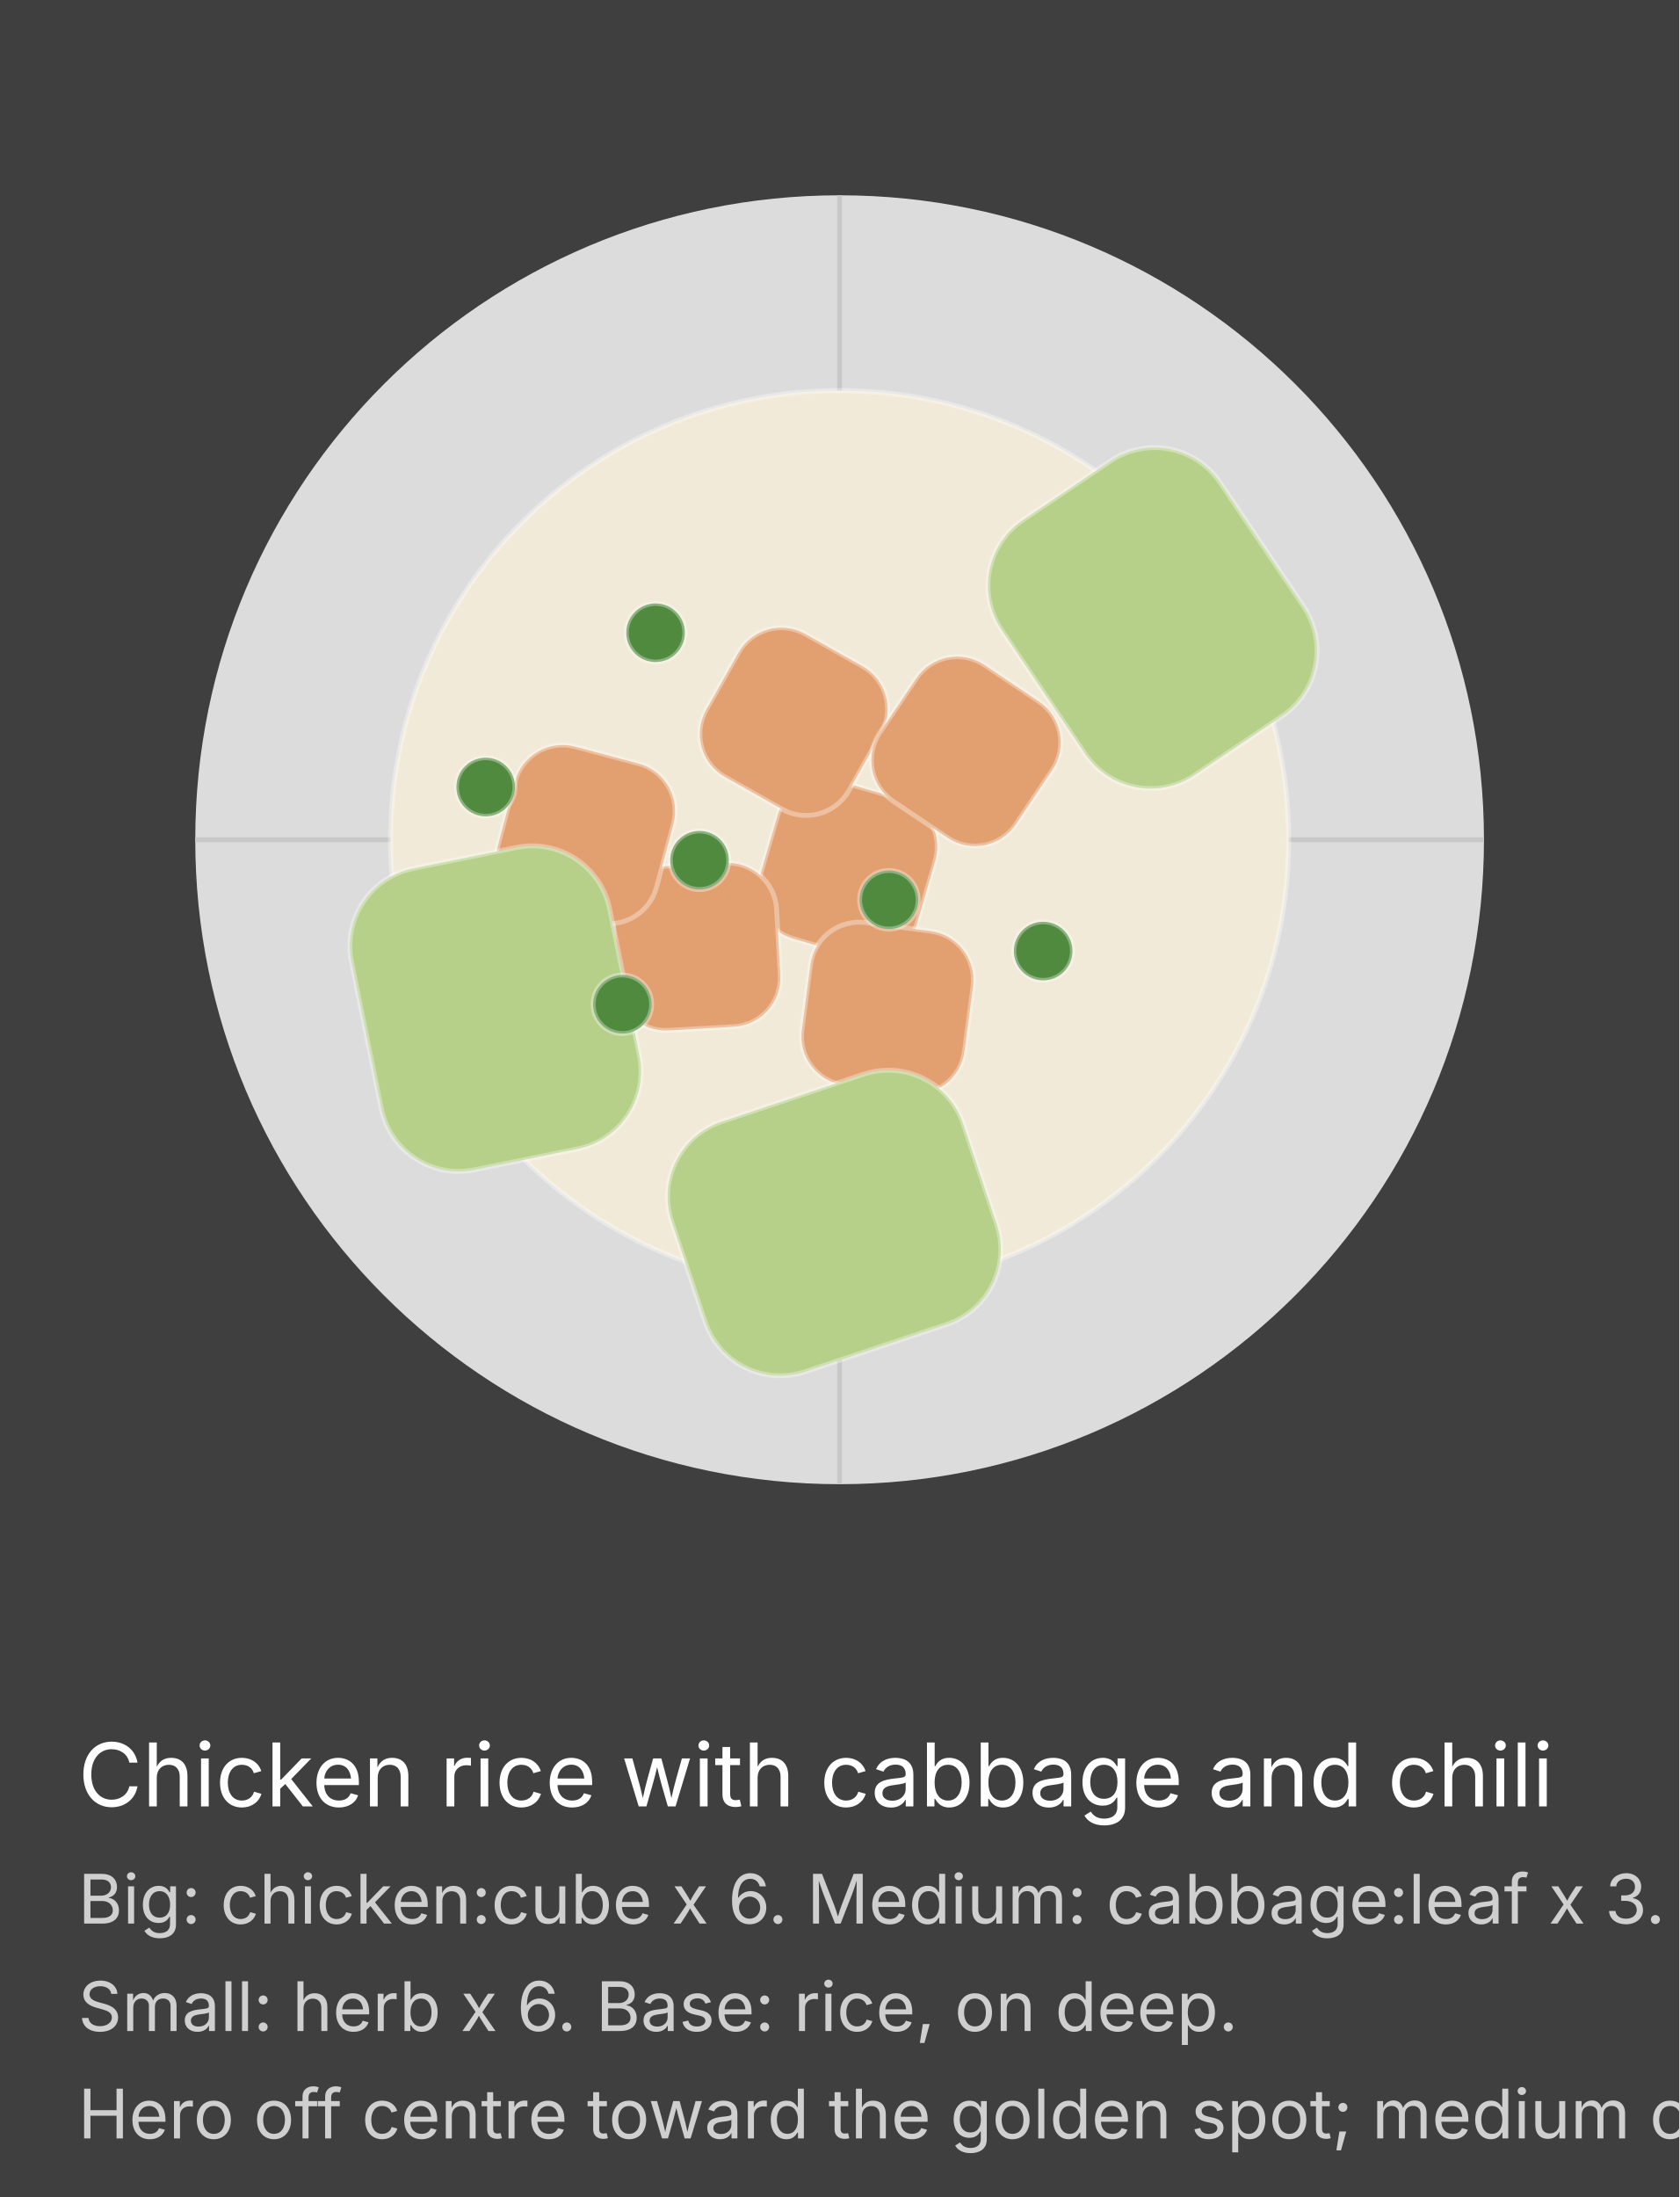
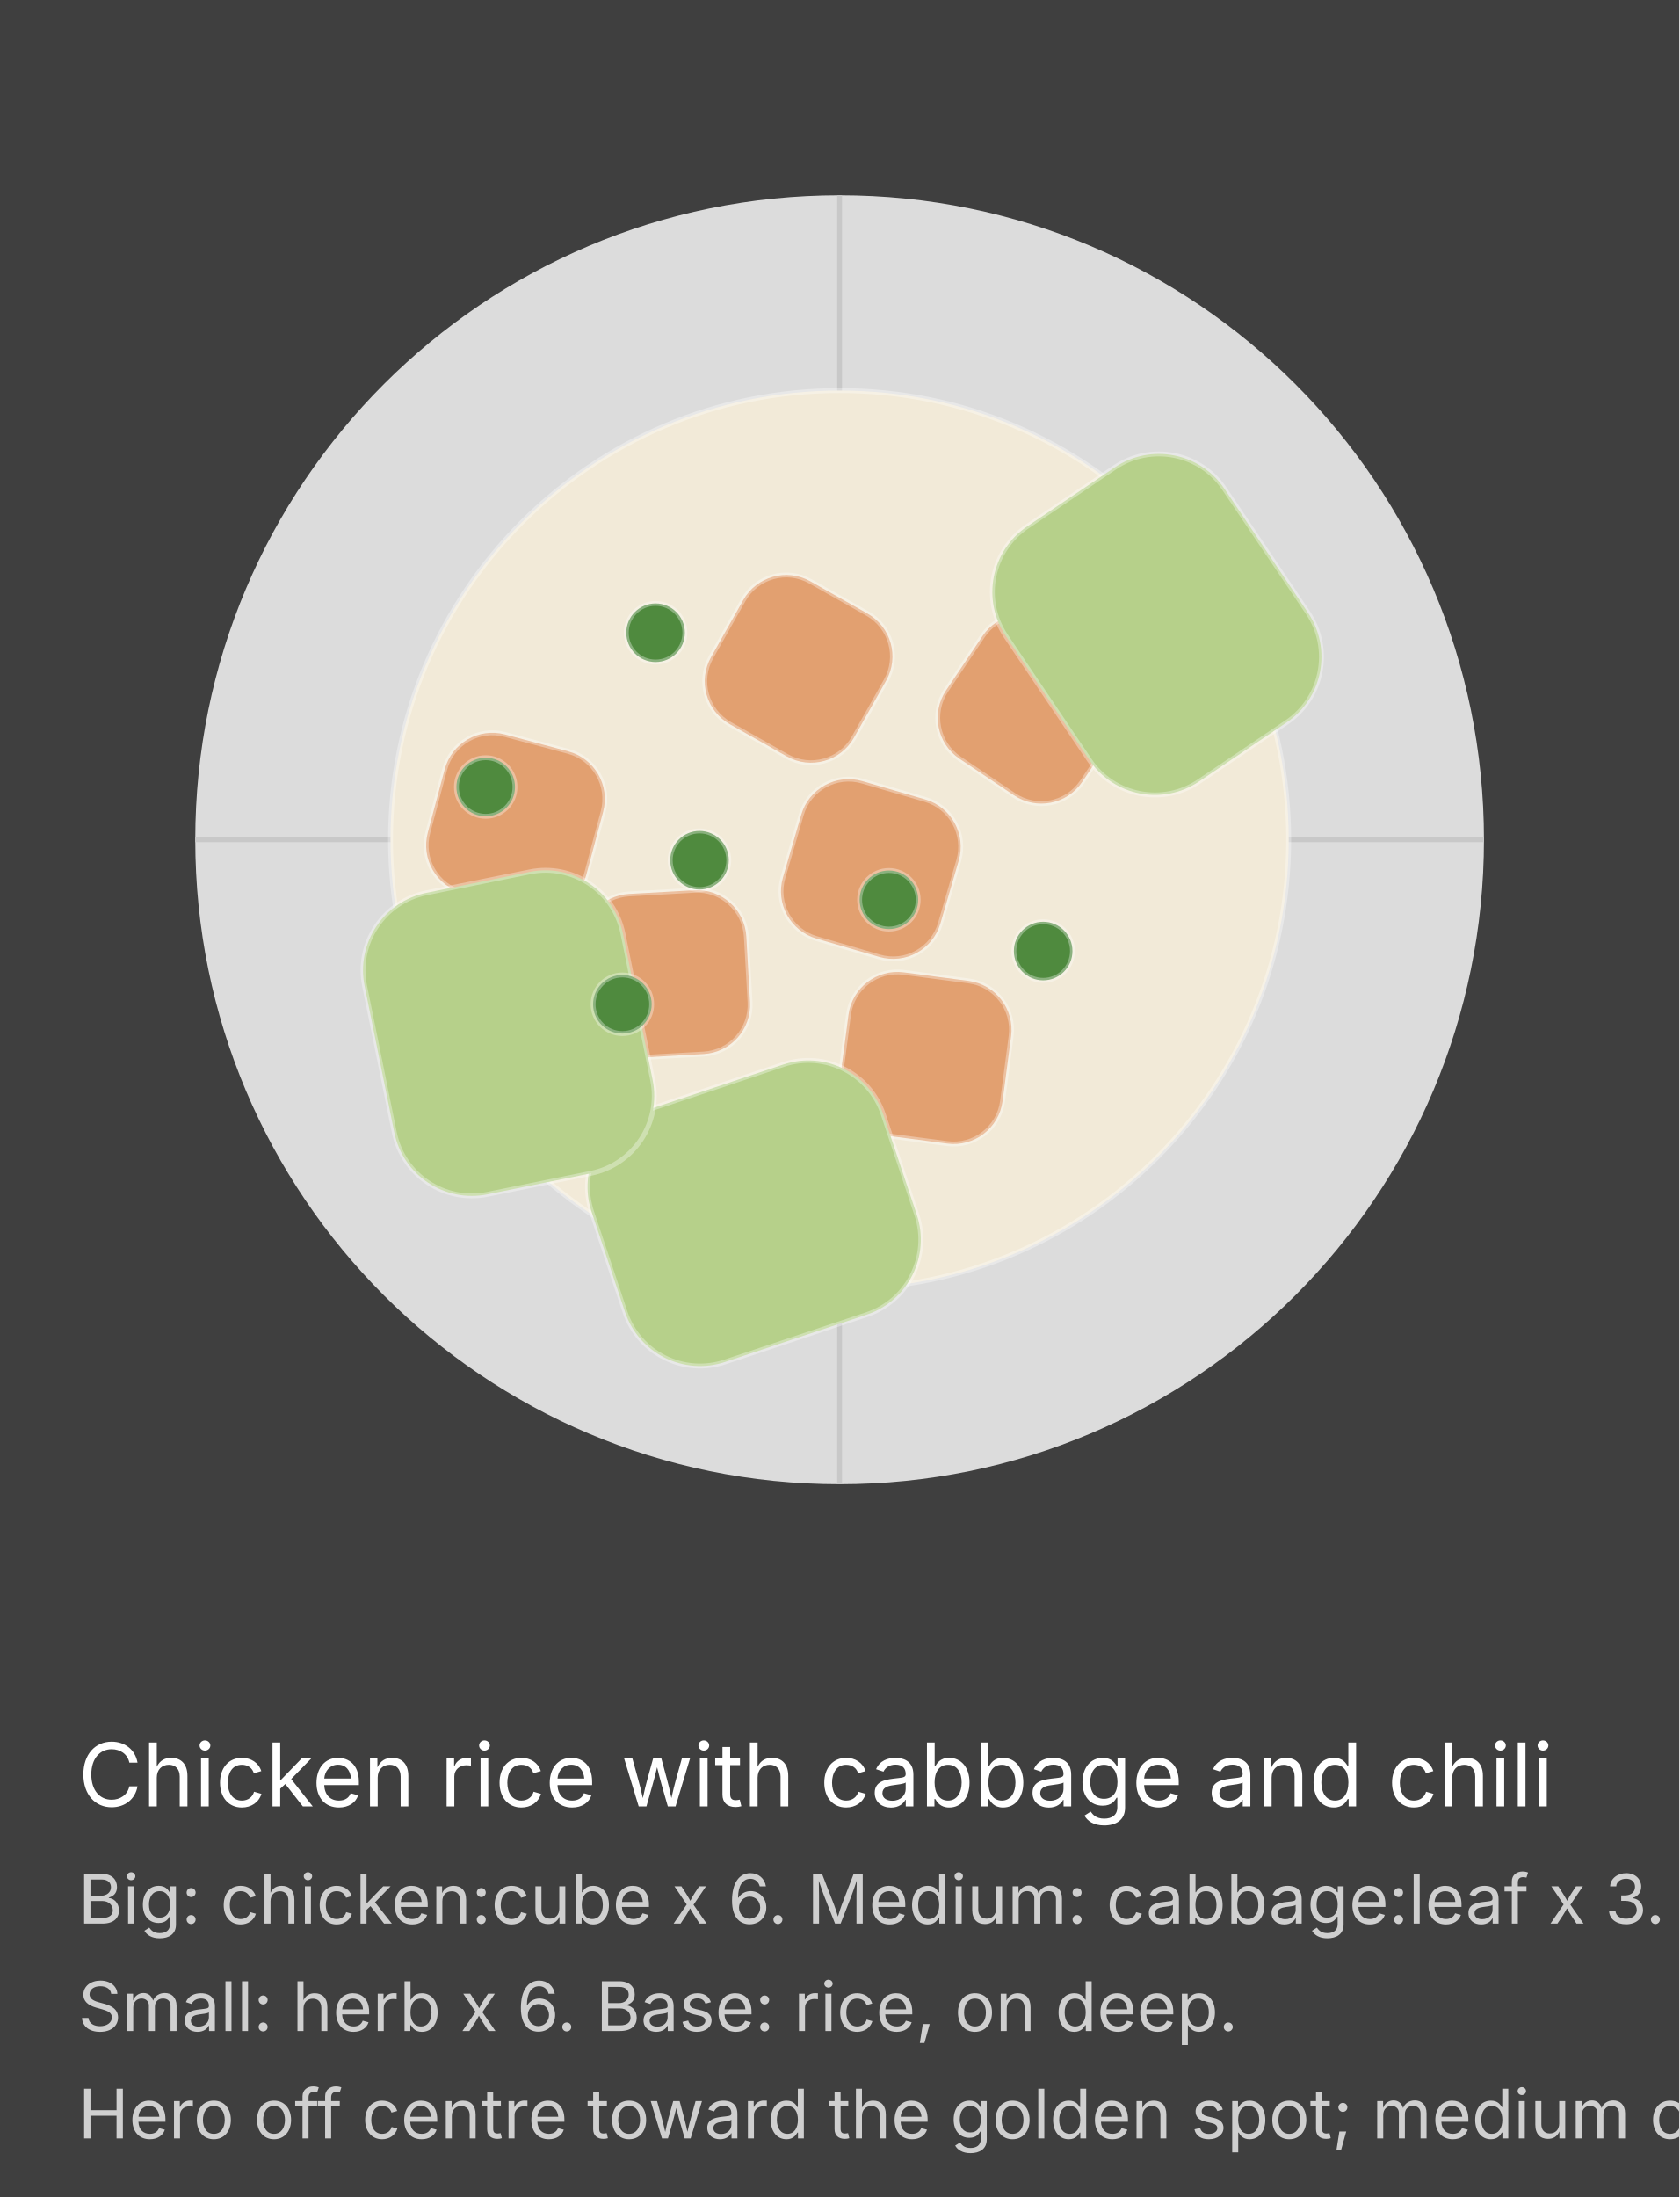
<svg xmlns="http://www.w3.org/2000/svg" width="344" height="450">
  <rect width="344" height="450" fill="#3f3f3f" />
  <circle cx="172.0" cy="172.0" r="132.0" fill="#dcdcdc" />
  <circle cx="172.0" cy="172.0" r="84.0" fill="none" stroke="#bdbdbd" stroke-dasharray="6 6" />
  <circle cx="172.0" cy="172.0" r="81.6" fill="none" stroke="#9fb6d8" stroke-dasharray="3 5" />
  <line x1="40.0" y1="172.0" x2="304.0" y2="172.0" stroke="#c8c8c8" />
  <line x1="172.0" y1="40.0" x2="172.0" y2="304.0" stroke="#c8c8c8" />
  <circle transform="translate(172.0 172.0) rotate(0)" r="92.0" fill="#f2ead8" stroke="#ffffff55" />
-   <rect transform="translate(173.6 178.0) rotate(196.2562)" x="-16.8" y="-16.8" width="33.6" height="33.6" rx="10.1" fill="#e2a070" stroke="#ffffff55" />
-   <rect transform="translate(142.7 193.9) rotate(266.7711)" x="-16.8" y="-16.8" width="33.6" height="33.6" rx="10.1" fill="#e2a070" stroke="#ffffff55" />
-   <rect transform="translate(162.6 147.8) rotate(209.4333)" x="-16.8" y="-16.8" width="33.6" height="33.6" rx="10.1" fill="#e2a070" stroke="#ffffff55" />
-   <rect transform="translate(181.8 206.5) rotate(97.50647)" x="-16.8" y="-16.8" width="33.6" height="33.6" rx="10.1" fill="#e2a070" stroke="#ffffff55" />
-   <rect transform="translate(120.0 170.9) rotate(14.95736)" x="-16.8" y="-16.8" width="33.6" height="33.6" rx="10.1" fill="#e2a070" stroke="#ffffff55" />
-   <rect transform="translate(197.9 153.9) rotate(303.8795)" x="-16.8" y="-16.8" width="33.6" height="33.6" rx="10.1" fill="#e2a070" stroke="#ffffff55" />
-   <rect transform="translate(236.1 126.6) rotate(-33.98)" x="-27.0" y="-31.5" width="54.0" height="63.0" rx="16.2" fill="#b6d08a" stroke="#ffffff55" />
-   <rect transform="translate(170.9 250.5) rotate(71.53198)" x="-27.0" y="-31.5" width="54.0" height="63.0" rx="16.2" fill="#b6d08a" stroke="#ffffff55" />
-   <rect transform="translate(101.5 206.6) rotate(168.5325)" x="-27.0" y="-31.5" width="54.0" height="63.0" rx="16.2" fill="#b6d08a" stroke="#ffffff55" />
+   <rect transform="translate(178.4 178.0) rotate(196.2562)" x="-16.8" y="-16.8" width="33.6" height="33.6" rx="10.1" fill="#e2a070" stroke="#ffffff55" />
+   <rect transform="translate(136.5 199.5) rotate(266.7711)" x="-16.8" y="-16.8" width="33.6" height="33.6" rx="10.1" fill="#e2a070" stroke="#ffffff55" />
+   <rect transform="translate(163.6 137.0) rotate(209.4333)" x="-16.8" y="-16.8" width="33.6" height="33.6" rx="10.1" fill="#e2a070" stroke="#ffffff55" />
+   <rect transform="translate(189.6 216.7) rotate(97.50647)" x="-16.8" y="-16.8" width="33.6" height="33.6" rx="10.1" fill="#e2a070" stroke="#ffffff55" />
+   <rect transform="translate(105.6 168.4) rotate(14.95736)" x="-16.8" y="-16.8" width="33.6" height="33.6" rx="10.1" fill="#e2a070" stroke="#ffffff55" />
+   <rect transform="translate(211.5 145.2) rotate(303.8795)" x="-16.8" y="-16.8" width="33.6" height="33.6" rx="10.1" fill="#e2a070" stroke="#ffffff55" />
+   <rect transform="translate(237.0 127.9) rotate(-33.98)" x="-27.0" y="-31.5" width="54.0" height="63.0" rx="16.2" fill="#b6d08a" stroke="#ffffff55" />
+   <rect transform="translate(154.5 248.5) rotate(71.53198)" x="-27.0" y="-31.5" width="54.0" height="63.0" rx="16.2" fill="#b6d08a" stroke="#ffffff55" />
+   <rect transform="translate(104.2 211.6) rotate(168.5325)" x="-27.0" y="-31.5" width="54.0" height="63.0" rx="16.2" fill="#b6d08a" stroke="#ffffff55" />
  <circle transform="translate(127.5 205.7) rotate(0)" r="6.0" fill="#4f8a3e" stroke="#ffffff55" />
  <circle transform="translate(99.5 161.2) rotate(0)" r="6.0" fill="#4f8a3e" stroke="#ffffff55" />
  <circle transform="translate(143.3 176.2) rotate(0)" r="6.0" fill="#4f8a3e" stroke="#ffffff55" />
  <circle transform="translate(213.7 194.8) rotate(0)" r="6.0" fill="#4f8a3e" stroke="#ffffff55" />
  <circle transform="translate(134.3 129.6) rotate(0)" r="6.0" fill="#4f8a3e" stroke="#ffffff55" />
  <circle transform="translate(182.1 184.3) rotate(0)" r="6.0" fill="#4f8a3e" stroke="#ffffff55" />
  <text x="16" y="370" fill="#ffffff" font-family="Inter, sans-serif" font-size="18">Chicken rice with cabbage and chili</text>
  <text x="16" y="394" fill="#cfcfcf" font-family="Inter, sans-serif" font-size="14">Big: chicken:cube x 6. Medium: cabbage:leaf x 3.</text>
  <text x="16" y="416" fill="#cfcfcf" font-family="Inter, sans-serif" font-size="14">Small: herb x 6. Base: rice, on deep.</text>
  <text x="16" y="438" fill="#cfcfcf" font-family="Inter, sans-serif" font-size="14">Hero off centre toward the golden spot; medium on 62% of the ring, small clusters in the rest.</text>
</svg>
